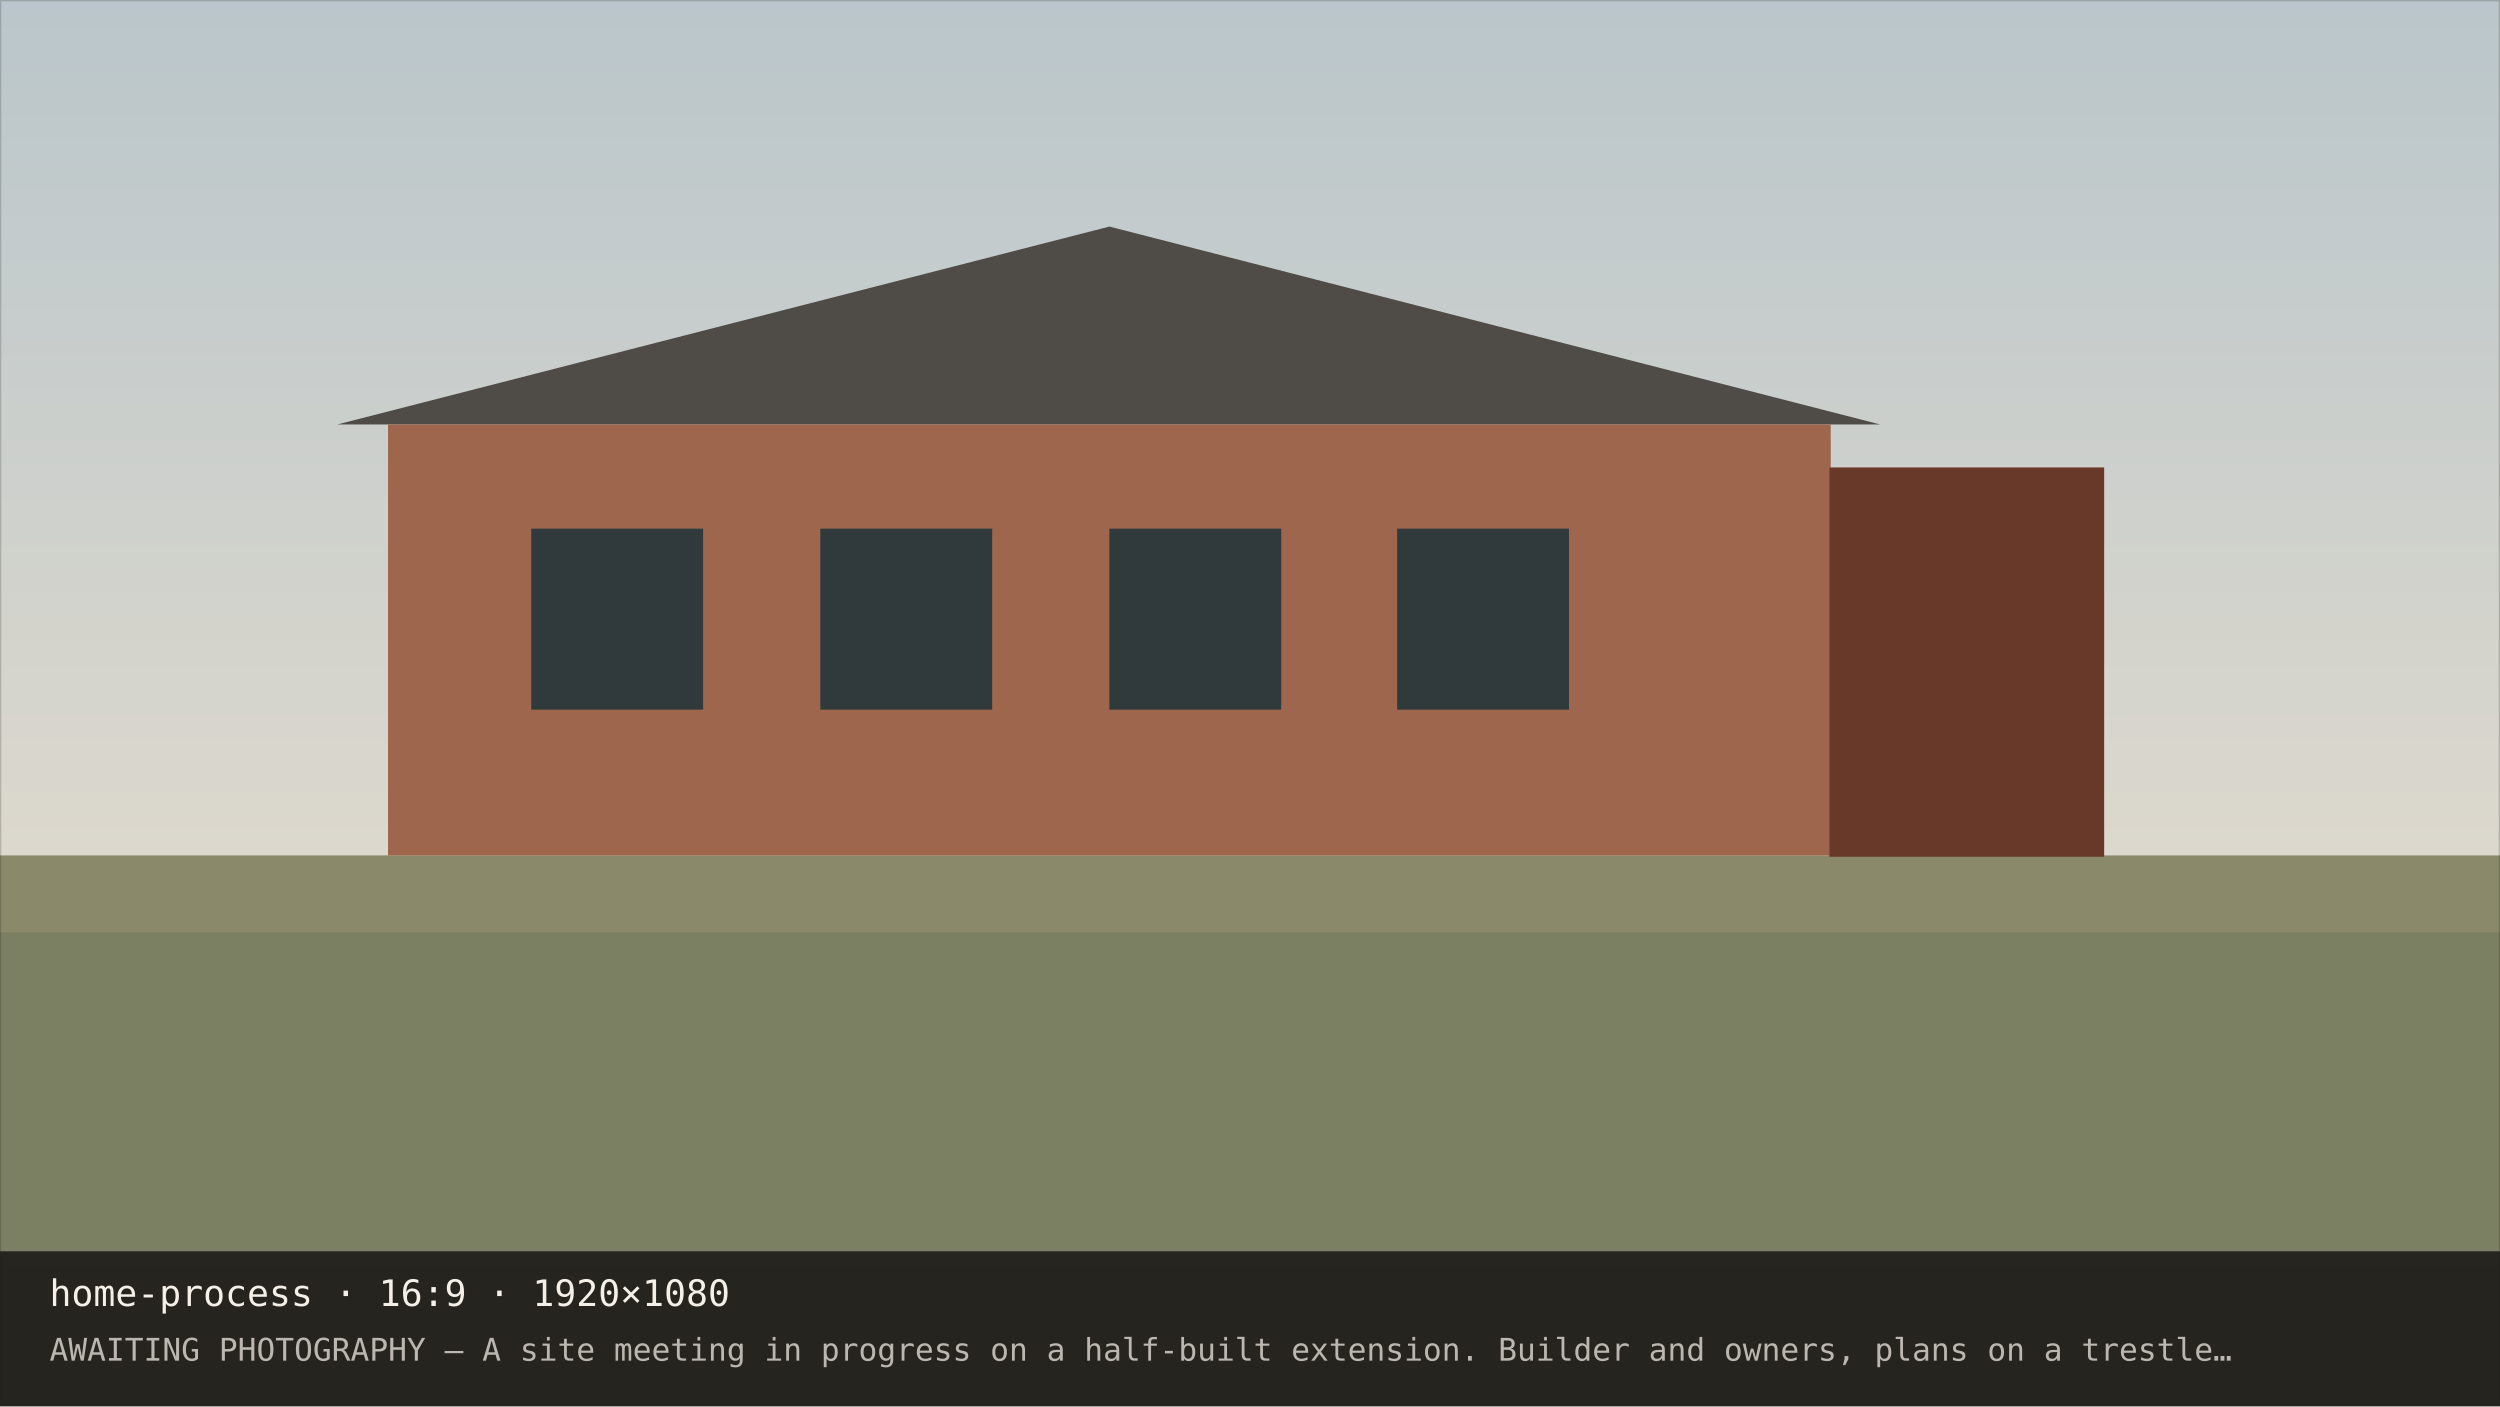
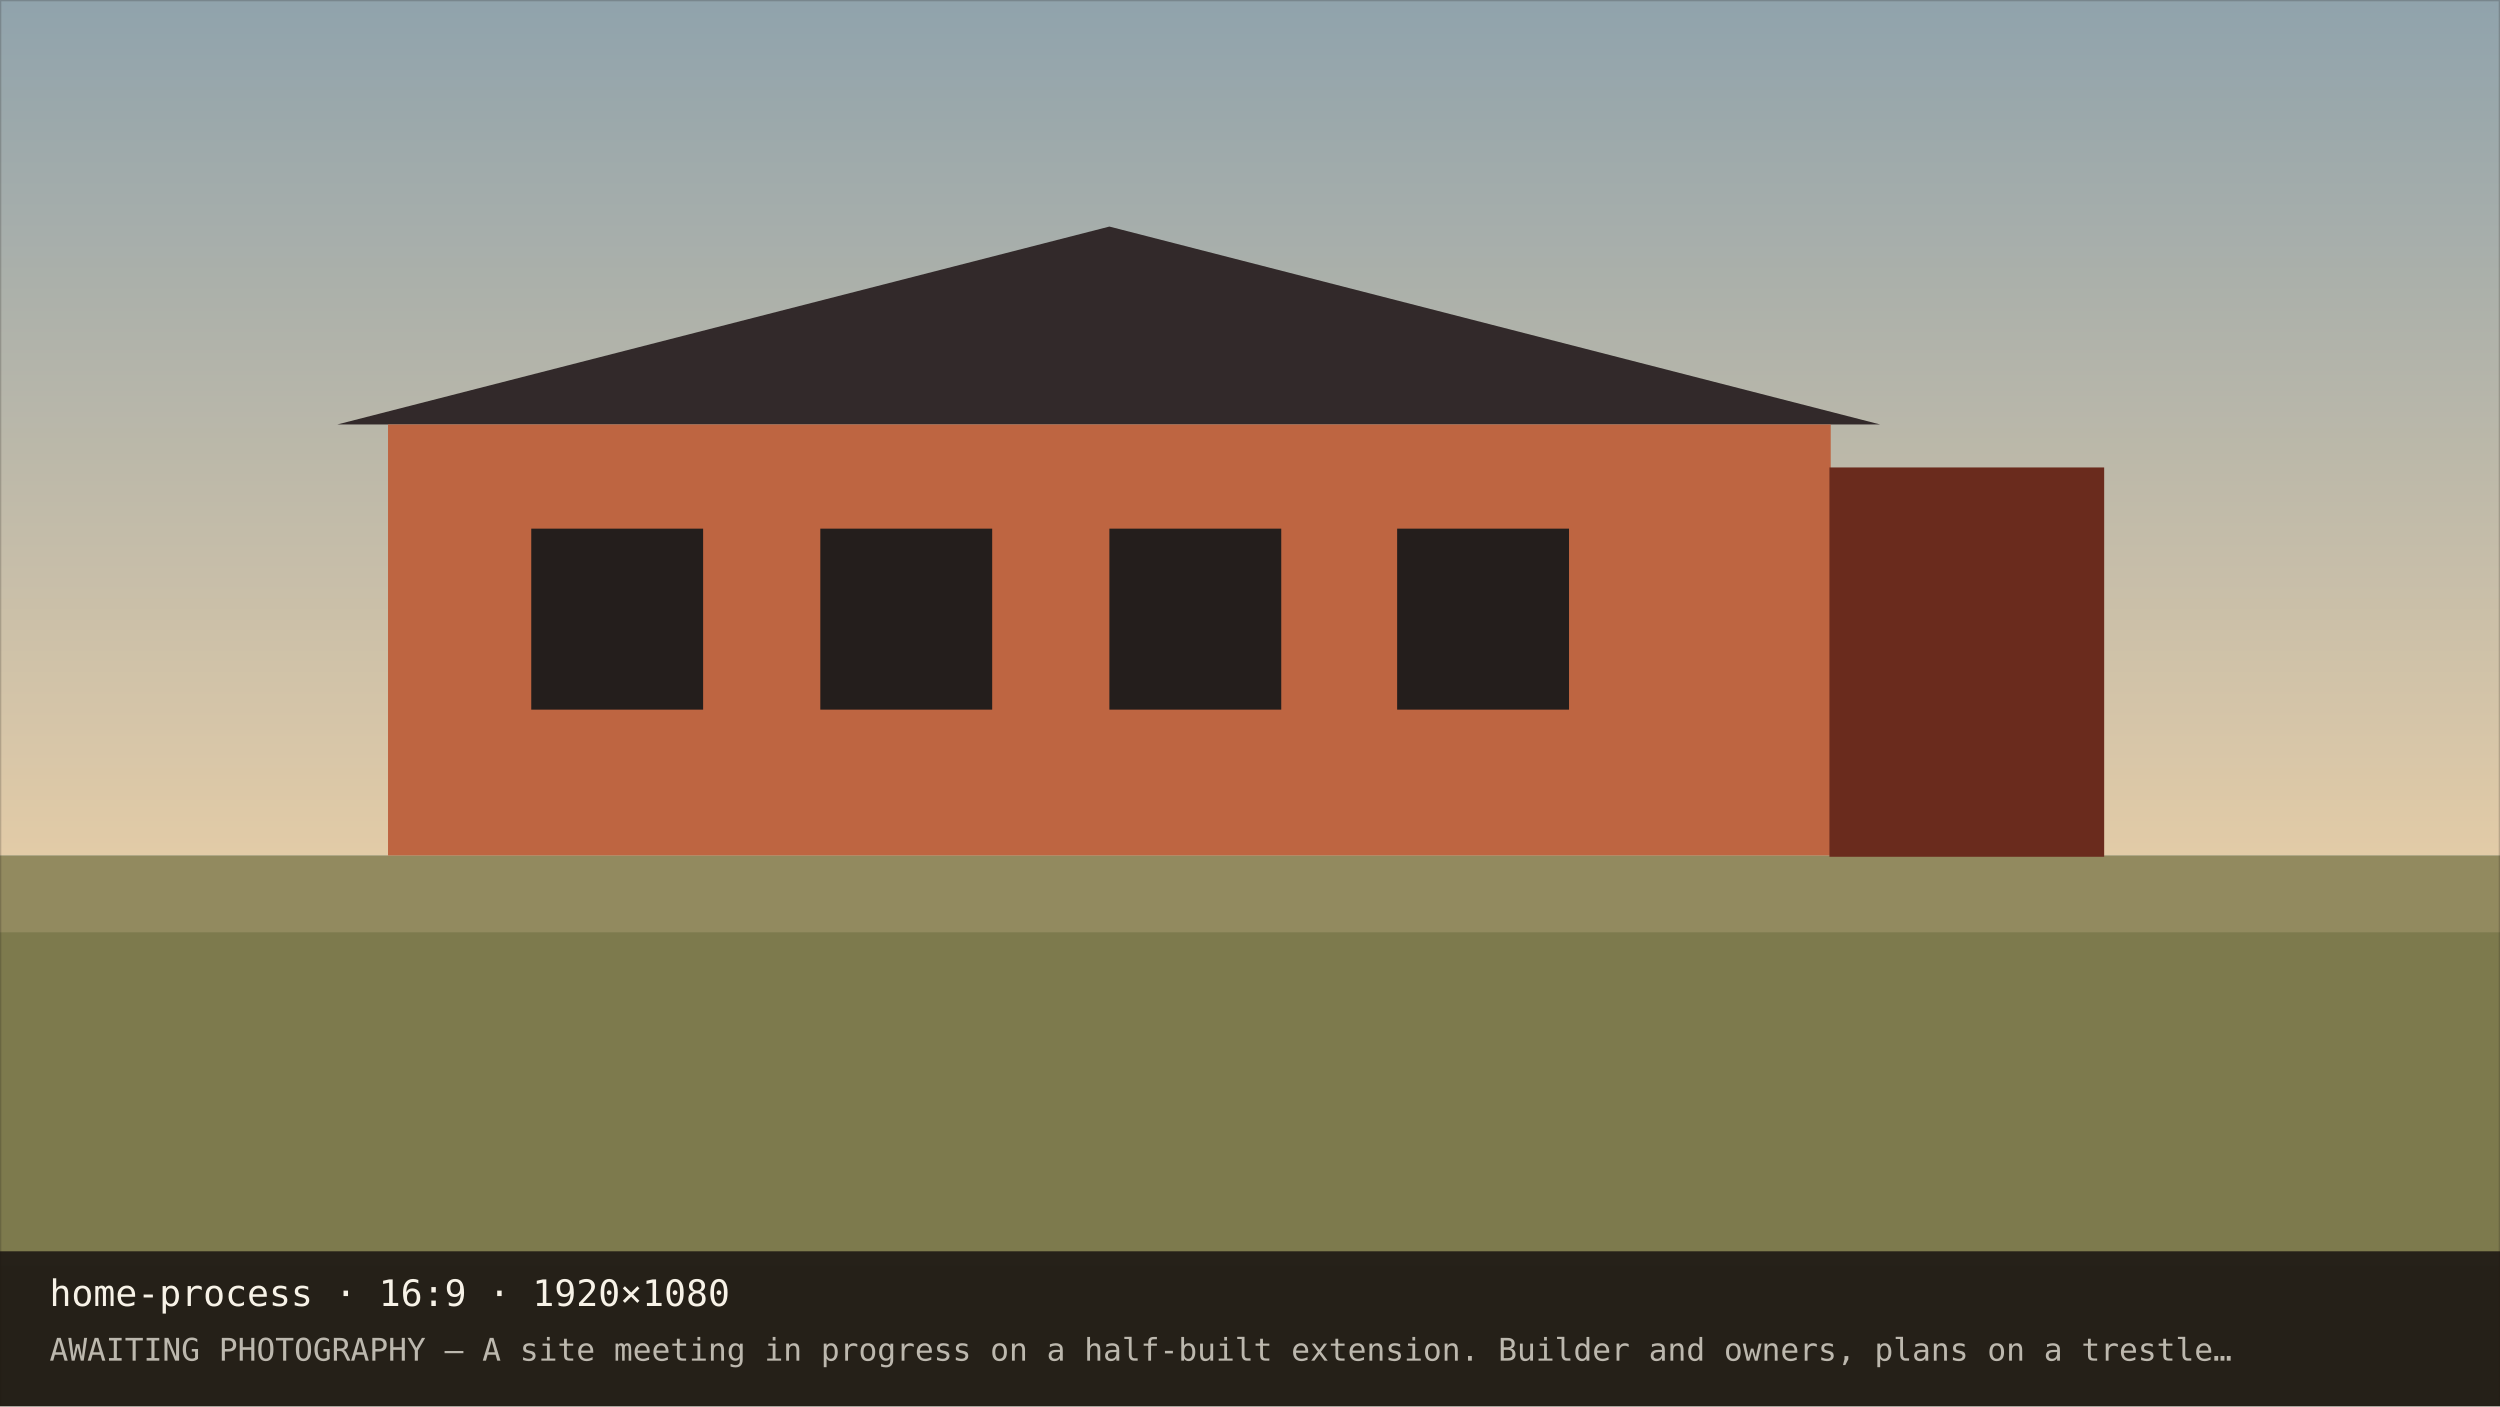
<svg xmlns="http://www.w3.org/2000/svg" width="1920" height="1080" viewBox="0 0 1920 1080" role="img" aria-label="Temporary placeholder awaiting photography: A site meeting in progress on a half-built extension. Builder and owners, plans on a trestle, frame visible behind.">
  <defs>
    <linearGradient id="sky" x1="0" y1="0" x2="0" y2="1">
-       <stop offset="0" stop-color="#bac6cb" />
-       <stop offset="1" stop-color="#dcd8cd" />
+       <stop offset="0" stop-color="#90a3ac" />
+       <stop offset="1" stop-color="#e2cba7" />
    </linearGradient>
  </defs>
  <rect x="0" y="0" width="1920" height="657" fill="url(#sky)" />
-   <rect x="0" y="657" width="1920" height="423" fill="#7c8062" />
-   <rect x="0" y="657" width="1920" height="59" fill="#979371" opacity="0.5" />
-   <polygon points="259,326 852,174 1444,326" fill="#4f4b47" />
-   <rect x="298" y="326" width="1108" height="331" fill="#9e674d" />
-   <rect x="1405" y="359" width="211" height="299" fill="#683928" />
-   <rect x="408" y="406" width="132" height="139" fill="#303a3d" />
-   <rect x="630" y="406" width="132" height="139" fill="#303a3d" />
-   <rect x="852" y="406" width="132" height="139" fill="#303a3d" />
-   <rect x="1073" y="406" width="132" height="139" fill="#303a3d" />
-   <rect x="0" y="972" width="1920" height="108" fill="#1B1917" opacity="0.1" />
-   <rect x="0" y="961" width="1920" height="119" fill="#1B1917" opacity="0.88" />
-   <text x="38" y="1003" font-family="ui-monospace, Menlo, monospace" font-size="28" fill="#F4EFE7">home-process · 16:9 · 1920×1080</text>
-   <text x="38" y="1045" font-family="ui-monospace, Menlo, monospace" font-size="24" fill="#F4EFE7" opacity="0.72">AWAITING PHOTOGRAPHY — A site meeting in progress on a half-built extension. Builder and owners, plans on a trestle…</text>
-   <rect x="0.5" y="0.5" width="1919" height="1079" fill="none" stroke="#1B1917" stroke-opacity="0.2" />
+   <rect x="0" y="657" width="1920" height="423" fill="#7d7a4d" />
+   <rect x="0" y="657" width="1920" height="59" fill="#a79972" opacity="0.5" />
+   <polygon points="259,326 852,174 1444,326" fill="#32292a" />
+   <rect x="298" y="326" width="1108" height="331" fill="#be6541" />
+   <rect x="1405" y="359" width="211" height="299" fill="#6a2b1d" />
+   <rect x="408" y="406" width="132" height="139" fill="#241e1c" />
+   <rect x="630" y="406" width="132" height="139" fill="#241e1c" />
+   <rect x="852" y="406" width="132" height="139" fill="#241e1c" />
+   <rect x="1073" y="406" width="132" height="139" fill="#241e1c" />
+   <rect x="0" y="972" width="1920" height="108" fill="#1A1512" opacity="0.1" />
+   <rect x="0" y="961" width="1920" height="119" fill="#1A1512" opacity="0.88" />
+   <text x="38" y="1003" font-family="ui-monospace, Menlo, monospace" font-size="28" fill="#F7F2E7">home-process · 16:9 · 1920×1080</text>
+   <text x="38" y="1045" font-family="ui-monospace, Menlo, monospace" font-size="24" fill="#F7F2E7" opacity="0.72">AWAITING PHOTOGRAPHY — A site meeting in progress on a half-built extension. Builder and owners, plans on a trestle…</text>
+   <rect x="0.5" y="0.5" width="1919" height="1079" fill="none" stroke="#1A1512" stroke-opacity="0.2" />
</svg>
